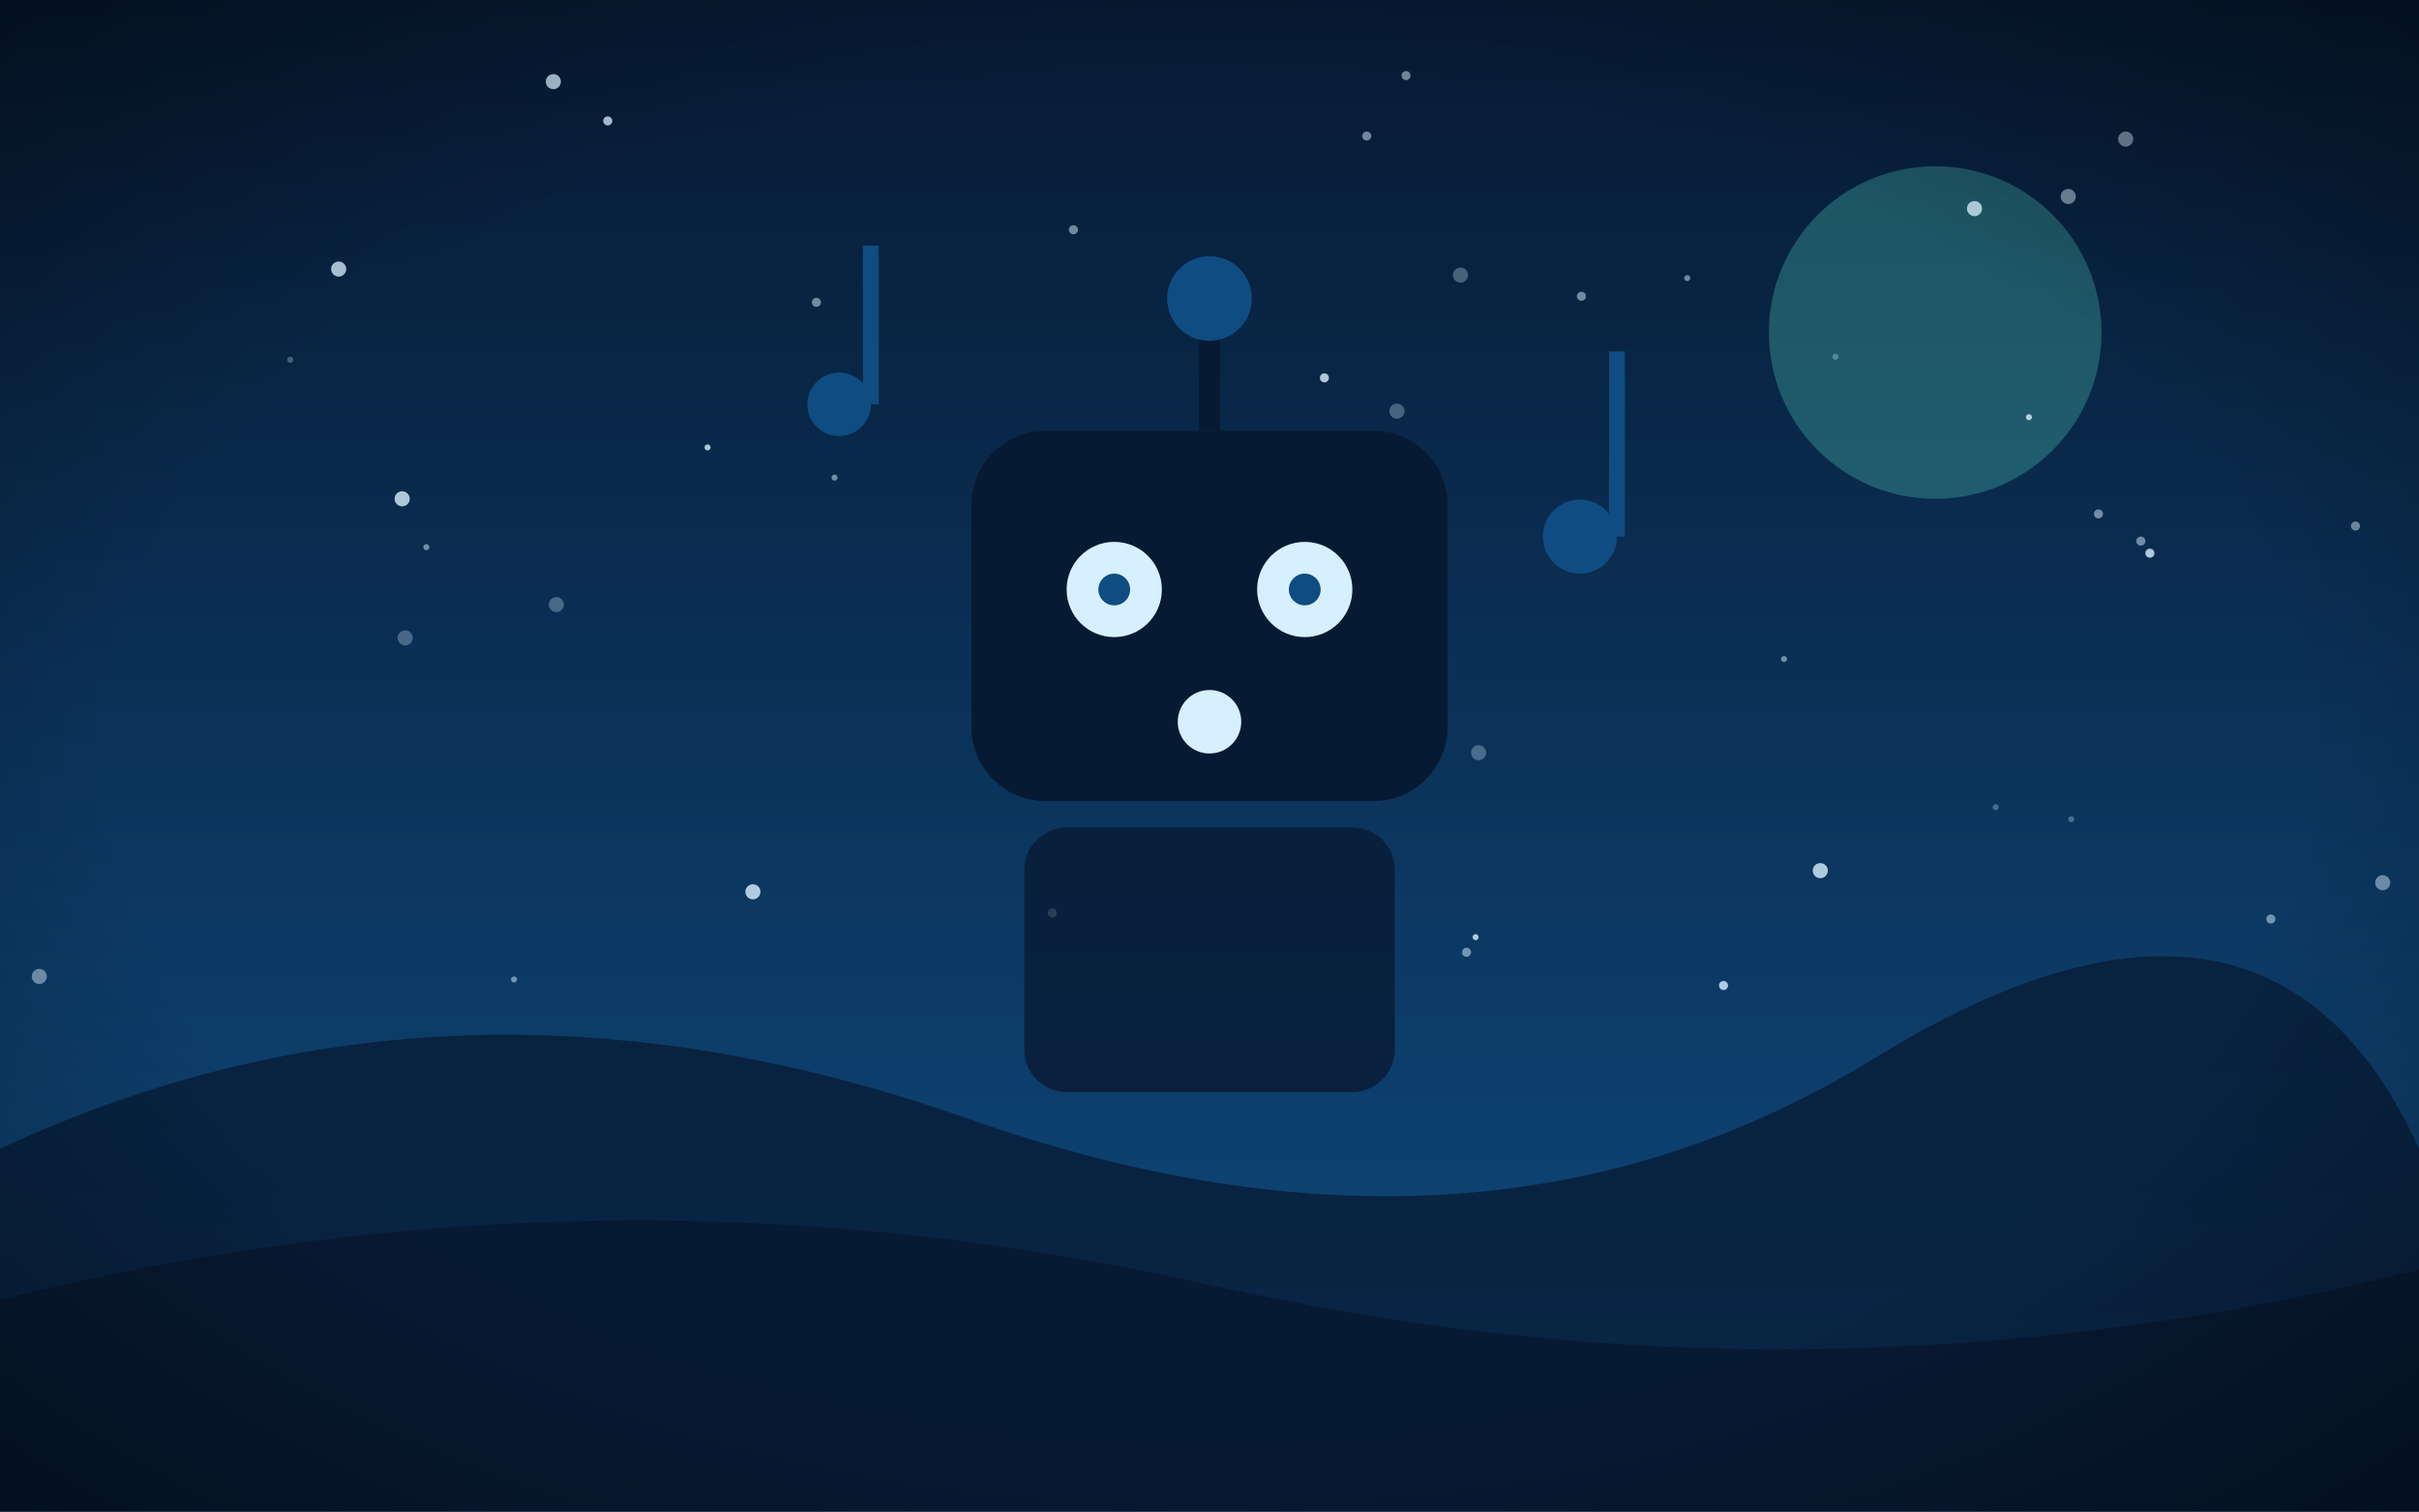
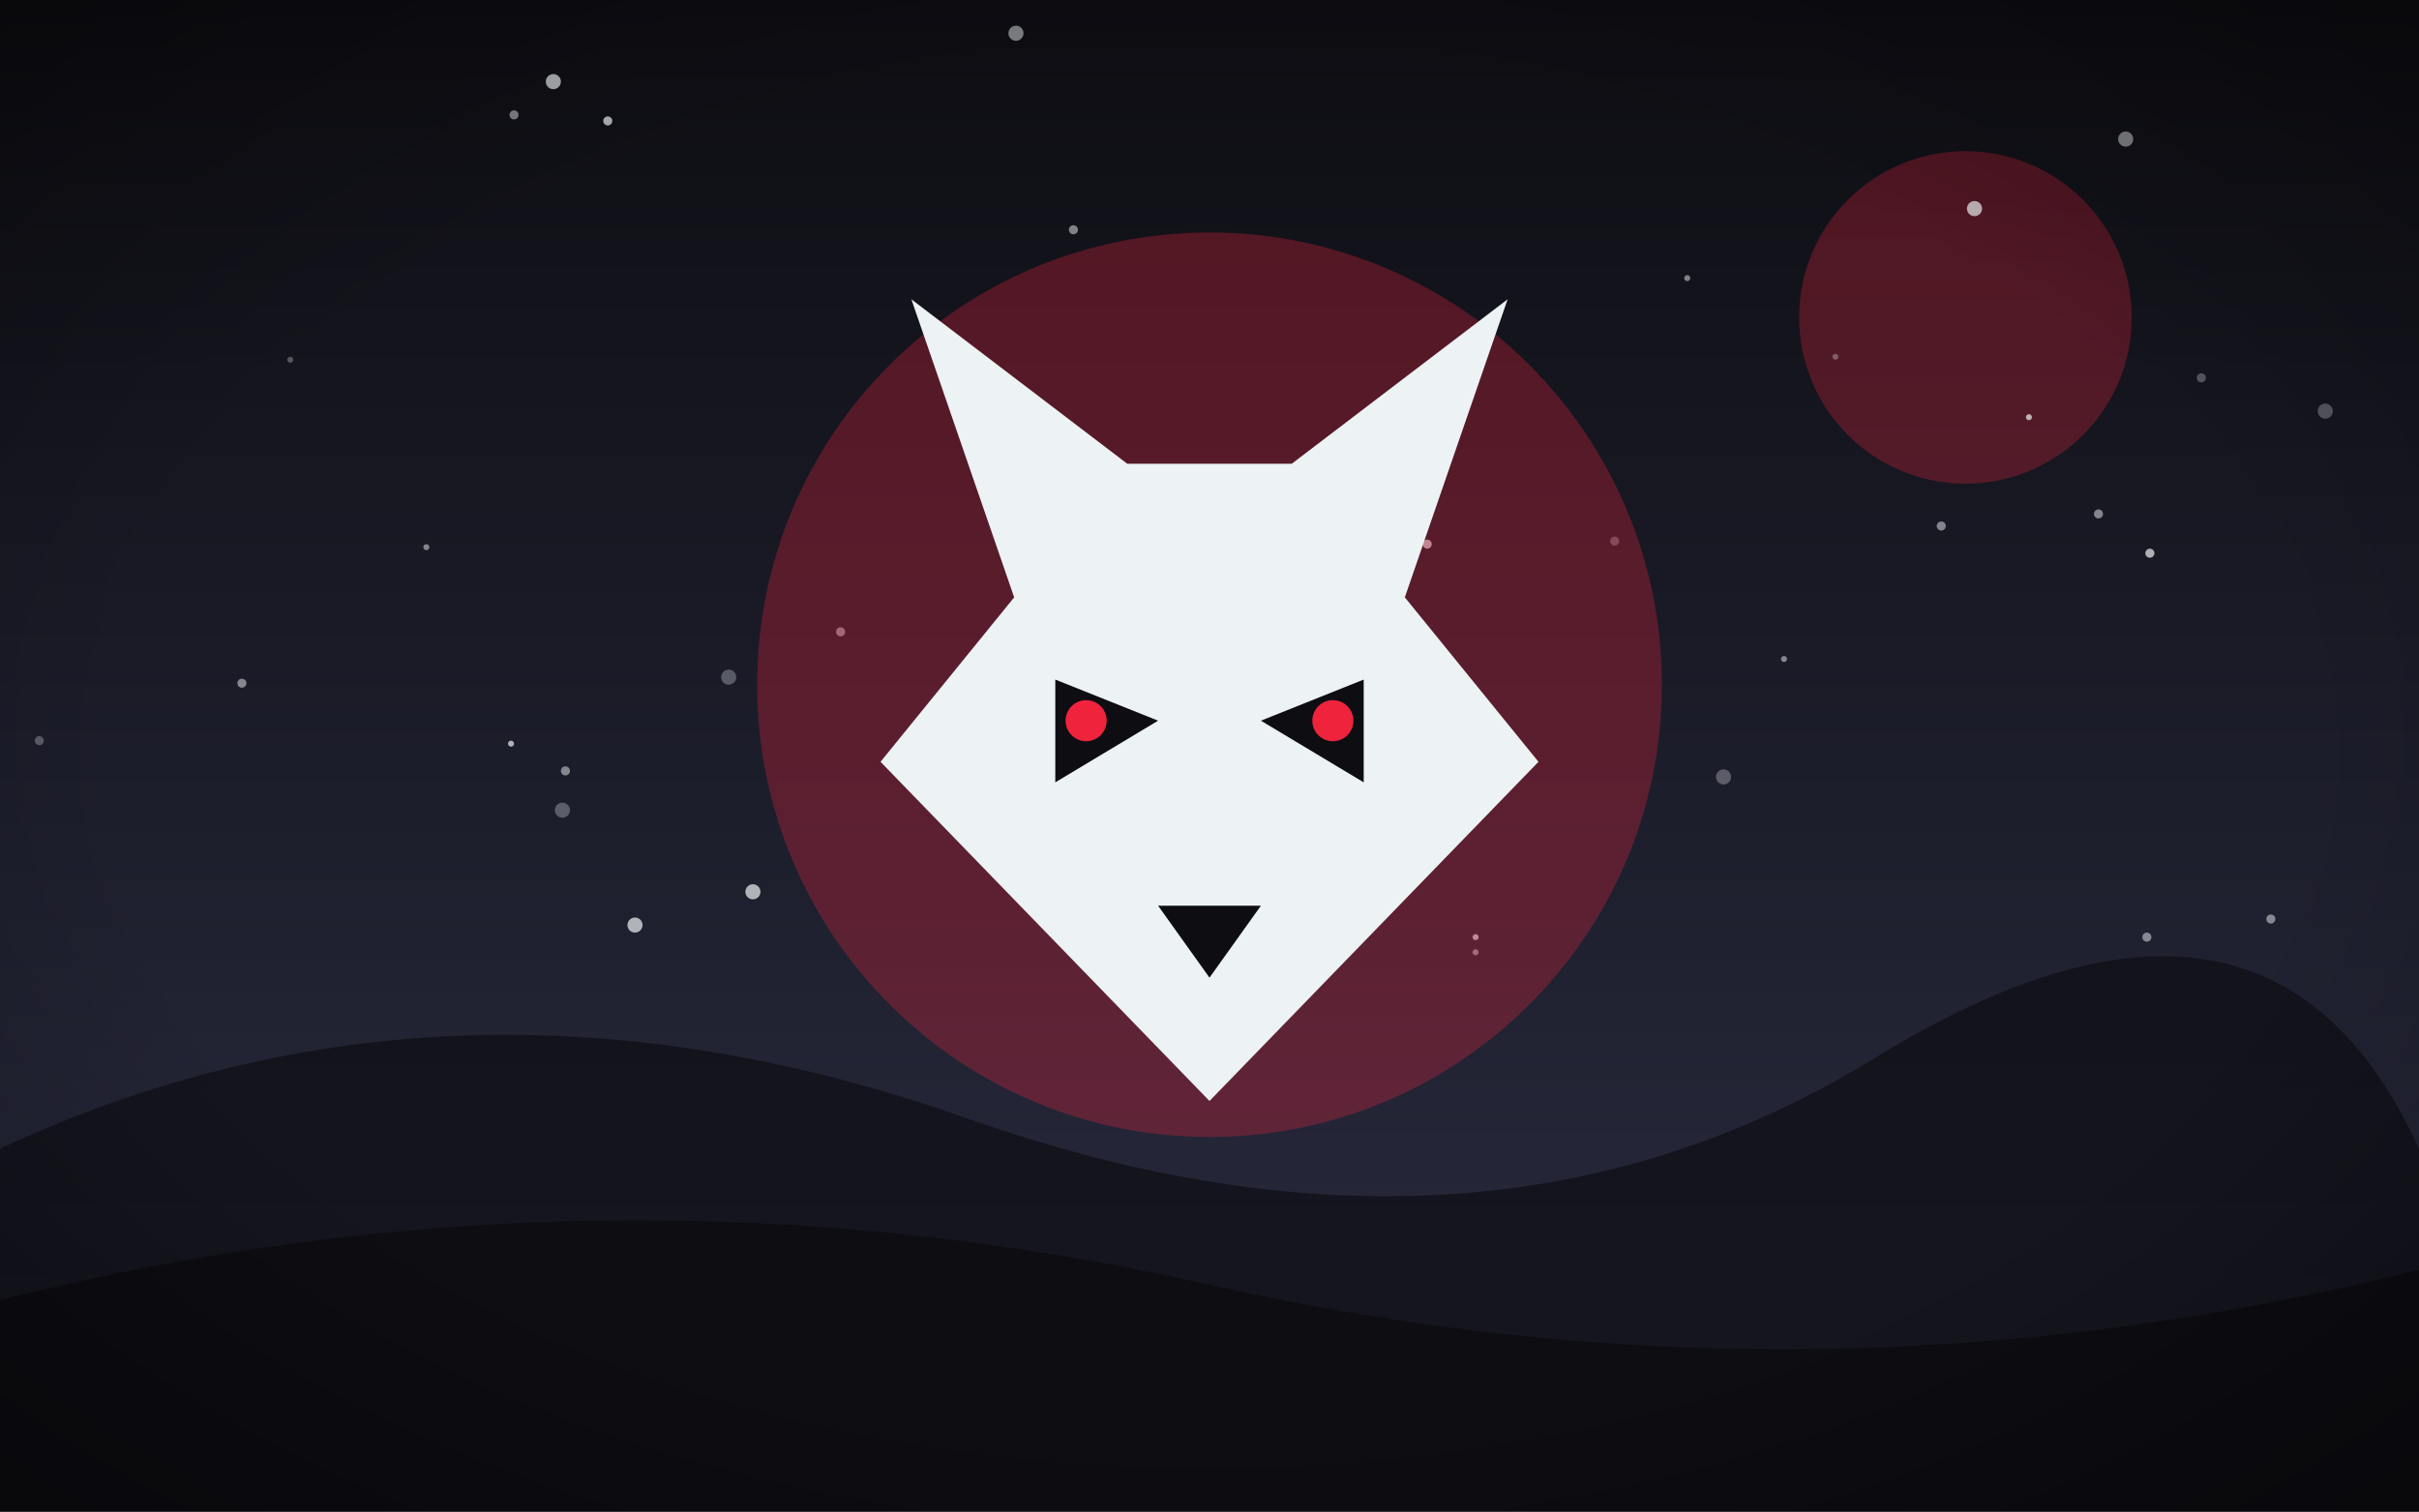
<svg xmlns="http://www.w3.org/2000/svg" viewBox="0 0 800 500" width="800" height="500">
  <defs>
    <linearGradient id="g" x1="0" y1="0" x2="0" y2="1">
-       <stop offset="0" stop-color="#071a33" />
-       <stop offset="1" stop-color="#0f4c81" />
+       <stop offset="0" stop-color="#0d0d12" />
+       <stop offset="1" stop-color="#2b2d42" />
    </linearGradient>
    <radialGradient id="v" cx=".5" cy=".5" r=".75">
      <stop offset=".6" stop-color="#000" stop-opacity="0" />
-       <stop offset="1" stop-color="#000" stop-opacity=".45" />
+       <stop offset="1" stop-color="#000" stop-opacity=".4" />
    </radialGradient>
  </defs>
  <rect width="800" height="500" fill="url(#g)" />
-   <circle cx="640" cy="110" r="55" fill="#5ef2d6" opacity=".25" />
-   <circle cx="751" cy="304" r="1.5" fill="#d7f0ff" opacity="0.5" />
-   <circle cx="141" cy="181" r="1" fill="#d7f0ff" opacity="0.5" />
-   <circle cx="361" cy="244" r="2.5" fill="#d7f0ff" opacity="0.8" />
-   <circle cx="570" cy="326" r="1.5" fill="#d7f0ff" opacity="0.8" />
-   <circle cx="134" cy="211" r="2.5" fill="#d7f0ff" opacity="0.3" />
-   <circle cx="112" cy="89" r="2.5" fill="#d7f0ff" opacity="0.8" />
-   <circle cx="483" cy="91" r="2.5" fill="#d7f0ff" opacity="0.3" />
-   <circle cx="602" cy="288" r="2.5" fill="#d7f0ff" opacity="0.8" />
-   <circle cx="779" cy="174" r="1.5" fill="#d7f0ff" opacity="0.5" />
-   <circle cx="249" cy="295" r="2.5" fill="#d7f0ff" opacity="0.8" />
-   <circle cx="653" cy="69" r="2.5" fill="#d7f0ff" opacity="0.8" />
-   <circle cx="488" cy="310" r="1" fill="#d7f0ff" opacity="0.8" />
-   <circle cx="711" cy="183" r="1.5" fill="#d7f0ff" opacity="0.8" />
-   <circle cx="590" cy="218" r="1" fill="#d7f0ff" opacity="0.5" />
-   <circle cx="355" cy="76" r="1.5" fill="#d7f0ff" opacity="0.5" />
-   <circle cx="201" cy="40" r="1.5" fill="#d7f0ff" opacity="0.8" />
-   <circle cx="607" cy="118" r="1" fill="#d7f0ff" opacity="0.3" />
-   <circle cx="671" cy="138" r="1" fill="#d7f0ff" opacity="0.8" />
-   <circle cx="703" cy="46" r="2.5" fill="#d7f0ff" opacity="0.5" />
-   <circle cx="558" cy="92" r="1" fill="#d7f0ff" opacity="0.5" />
-   <circle cx="170" cy="324" r="1" fill="#d7f0ff" opacity="0.5" />
-   <circle cx="438" cy="125" r="1.5" fill="#d7f0ff" opacity="0.8" />
-   <circle cx="184" cy="200" r="2.5" fill="#d7f0ff" opacity="0.3" />
-   <circle cx="523" cy="98" r="1.5" fill="#d7f0ff" opacity="0.5" />
-   <circle cx="489" cy="249" r="2.5" fill="#d7f0ff" opacity="0.3" />
-   <circle cx="452" cy="45" r="1.5" fill="#d7f0ff" opacity="0.5" />
-   <circle cx="462" cy="136" r="2.5" fill="#d7f0ff" opacity="0.3" />
-   <circle cx="472" cy="180" r="1.5" fill="#d7f0ff" opacity="0.8" />
-   <circle cx="183" cy="27" r="2.5" fill="#d7f0ff" opacity="0.8" />
-   <circle cx="13" cy="323" r="2.5" fill="#d7f0ff" opacity="0.5" />
-   <circle cx="465" cy="25" r="1.5" fill="#d7f0ff" opacity="0.5" />
-   <circle cx="485" cy="315" r="1.5" fill="#d7f0ff" opacity="0.5" />
-   <circle cx="475" cy="236" r="1.5" fill="#d7f0ff" opacity="0.8" />
-   <circle cx="660" cy="267" r="1" fill="#d7f0ff" opacity="0.3" />
-   <circle cx="694" cy="170" r="1.5" fill="#d7f0ff" opacity="0.5" />
-   <circle cx="348" cy="302" r="1.5" fill="#d7f0ff" opacity="0.8" />
-   <circle cx="96" cy="119" r="1" fill="#d7f0ff" opacity="0.3" />
-   <circle cx="788" cy="292" r="2.5" fill="#d7f0ff" opacity="0.5" />
-   <circle cx="684" cy="65" r="2.5" fill="#d7f0ff" opacity="0.5" />
-   <circle cx="708" cy="179" r="1.5" fill="#d7f0ff" opacity="0.5" />
-   <circle cx="270" cy="100" r="1.5" fill="#d7f0ff" opacity="0.5" />
-   <circle cx="133" cy="165" r="2.5" fill="#d7f0ff" opacity="0.8" />
-   <circle cx="234" cy="148" r="1" fill="#d7f0ff" opacity="0.8" />
-   <circle cx="276" cy="158" r="1" fill="#d7f0ff" opacity="0.5" />
-   <circle cx="685" cy="271" r="1" fill="#d7f0ff" opacity="0.3" />
-   <path d="M0,380 Q150,310 320,370 T620,350 T800,380 V500 H0Z" fill="#071a33" opacity=".75" />
-   <path d="M0,430 Q200,380 400,425 T800,420 V500 H0Z" fill="#071a33" />
-   <g transform="translate(400,230) scale(1.75)">
-     <line x1="0" y1="-70" x2="0" y2="-50" stroke="#071a33" stroke-width="4" />
-     <circle cy="-75" r="8" fill="#0f4c81" />
-     <rect x="-45" y="-50" width="90" height="70" rx="14" fill="#071a33" />
-     <circle cx="-18" cy="-20" r="9" fill="#d7f0ff" />
-     <circle cx="18" cy="-20" r="9" fill="#d7f0ff" />
-     <circle cx="-18" cy="-20" r="3" fill="#0f4c81" />
-     <circle cx="18" cy="-20" r="3" fill="#0f4c81" />
-     <circle cy="5" r="6" fill="#d7f0ff" />
-     <rect x="-35" y="25" width="70" height="50" rx="8" fill="#071a33" opacity=".8" />
-     <circle cx="70" cy="-30" r="7" fill="#0f4c81" />
-     <line x1="77" y1="-30" x2="77" y2="-65" stroke="#0f4c81" stroke-width="3" />
-     <circle cx="-70" cy="-55" r="6" fill="#0f4c81" />
-     <line x1="-64" y1="-55" x2="-64" y2="-85" stroke="#0f4c81" stroke-width="3" />
+   <circle cx="650" cy="105" r="55" fill="#ef233c" opacity=".28" />
+   <circle cx="534" cy="179" r="1.5" fill="#edf2f4" opacity="0.3" />
+   <circle cx="710" cy="310" r="1.5" fill="#edf2f4" opacity="0.5" />
+   <circle cx="336" cy="11" r="2.5" fill="#edf2f4" opacity="0.5" />
+   <circle cx="728" cy="125" r="1.5" fill="#edf2f4" opacity="0.3" />
+   <circle cx="186" cy="268" r="2.5" fill="#edf2f4" opacity="0.3" />
+   <circle cx="751" cy="304" r="1.5" fill="#edf2f4" opacity="0.5" />
+   <circle cx="141" cy="181" r="1" fill="#edf2f4" opacity="0.5" />
+   <circle cx="361" cy="244" r="2.5" fill="#edf2f4" opacity="0.7" />
+   <circle cx="570" cy="257" r="2.5" fill="#edf2f4" opacity="0.3" />
+   <circle cx="413" cy="307" r="1" fill="#edf2f4" opacity="0.3" />
+   <circle cx="169" cy="246" r="1" fill="#edf2f4" opacity="0.7" />
+   <circle cx="210" cy="306" r="2.5" fill="#edf2f4" opacity="0.7" />
+   <circle cx="642" cy="174" r="1.5" fill="#edf2f4" opacity="0.5" />
+   <circle cx="249" cy="295" r="2.5" fill="#edf2f4" opacity="0.7" />
+   <circle cx="653" cy="69" r="2.5" fill="#edf2f4" opacity="0.7" />
+   <circle cx="488" cy="310" r="1" fill="#edf2f4" opacity="0.7" />
+   <circle cx="711" cy="183" r="1.5" fill="#edf2f4" opacity="0.7" />
+   <circle cx="590" cy="218" r="1" fill="#edf2f4" opacity="0.5" />
+   <circle cx="355" cy="76" r="1.5" fill="#edf2f4" opacity="0.5" />
+   <circle cx="201" cy="40" r="1.5" fill="#edf2f4" opacity="0.7" />
+   <circle cx="607" cy="118" r="1" fill="#edf2f4" opacity="0.3" />
+   <circle cx="671" cy="138" r="1" fill="#edf2f4" opacity="0.7" />
+   <circle cx="703" cy="46" r="2.5" fill="#edf2f4" opacity="0.5" />
+   <circle cx="558" cy="92" r="1" fill="#edf2f4" opacity="0.5" />
+   <circle cx="170" cy="38" r="1.5" fill="#edf2f4" opacity="0.5" />
+   <circle cx="241" cy="224" r="2.5" fill="#edf2f4" opacity="0.3" />
+   <circle cx="391" cy="301" r="1" fill="#edf2f4" opacity="0.7" />
+   <circle cx="187" cy="255" r="1.5" fill="#edf2f4" opacity="0.5" />
+   <circle cx="488" cy="315" r="1" fill="#edf2f4" opacity="0.5" />
+   <circle cx="80" cy="226" r="1.5" fill="#edf2f4" opacity="0.5" />
+   <circle cx="769" cy="136" r="2.5" fill="#edf2f4" opacity="0.3" />
+   <circle cx="472" cy="180" r="1.5" fill="#edf2f4" opacity="0.7" />
+   <circle cx="183" cy="27" r="2.5" fill="#edf2f4" opacity="0.7" />
+   <circle cx="13" cy="245" r="1.5" fill="#edf2f4" opacity="0.3" />
+   <circle cx="354" cy="240" r="1.5" fill="#edf2f4" opacity="0.7" />
+   <circle cx="278" cy="209" r="1.5" fill="#edf2f4" opacity="0.5" />
+   <circle cx="424" cy="267" r="1" fill="#edf2f4" opacity="0.3" />
+   <circle cx="694" cy="170" r="1.5" fill="#edf2f4" opacity="0.5" />
+   <circle cx="348" cy="302" r="1.5" fill="#edf2f4" opacity="0.7" />
+   <circle cx="96" cy="119" r="1" fill="#edf2f4" opacity="0.3" />
+   <path d="M0,380 Q150,310 320,370 T620,350 T800,380 V500 H0Z" fill="#0d0d12" opacity=".7" />
+   <path d="M0,430 Q200,380 400,425 T800,420 V500 H0Z" fill="#0d0d12" />
+   <g transform="translate(400,235) scale(1.7)">
+     <circle cy="-5" r="88" fill="#ef233c" opacity=".3" />
+     <polygon points="-58,-80 -38,-22 -64,10 0,76 64,10 38,-22 58,-80 16,-48 -16,-48" fill="#edf2f4" />
+     <polygon points="-30,-6 -10,2 -30,14" fill="#0d0d12" />
+     <polygon points="30,-6 10,2 30,14" fill="#0d0d12" />
+     <polygon points="-10,38 10,38 0,52" fill="#0d0d12" />
+     <circle cx="-24" cy="2" r="4" fill="#ef233c" />
+     <circle cx="24" cy="2" r="4" fill="#ef233c" />
  </g>
  <rect width="800" height="500" fill="url(#v)" />
</svg>
